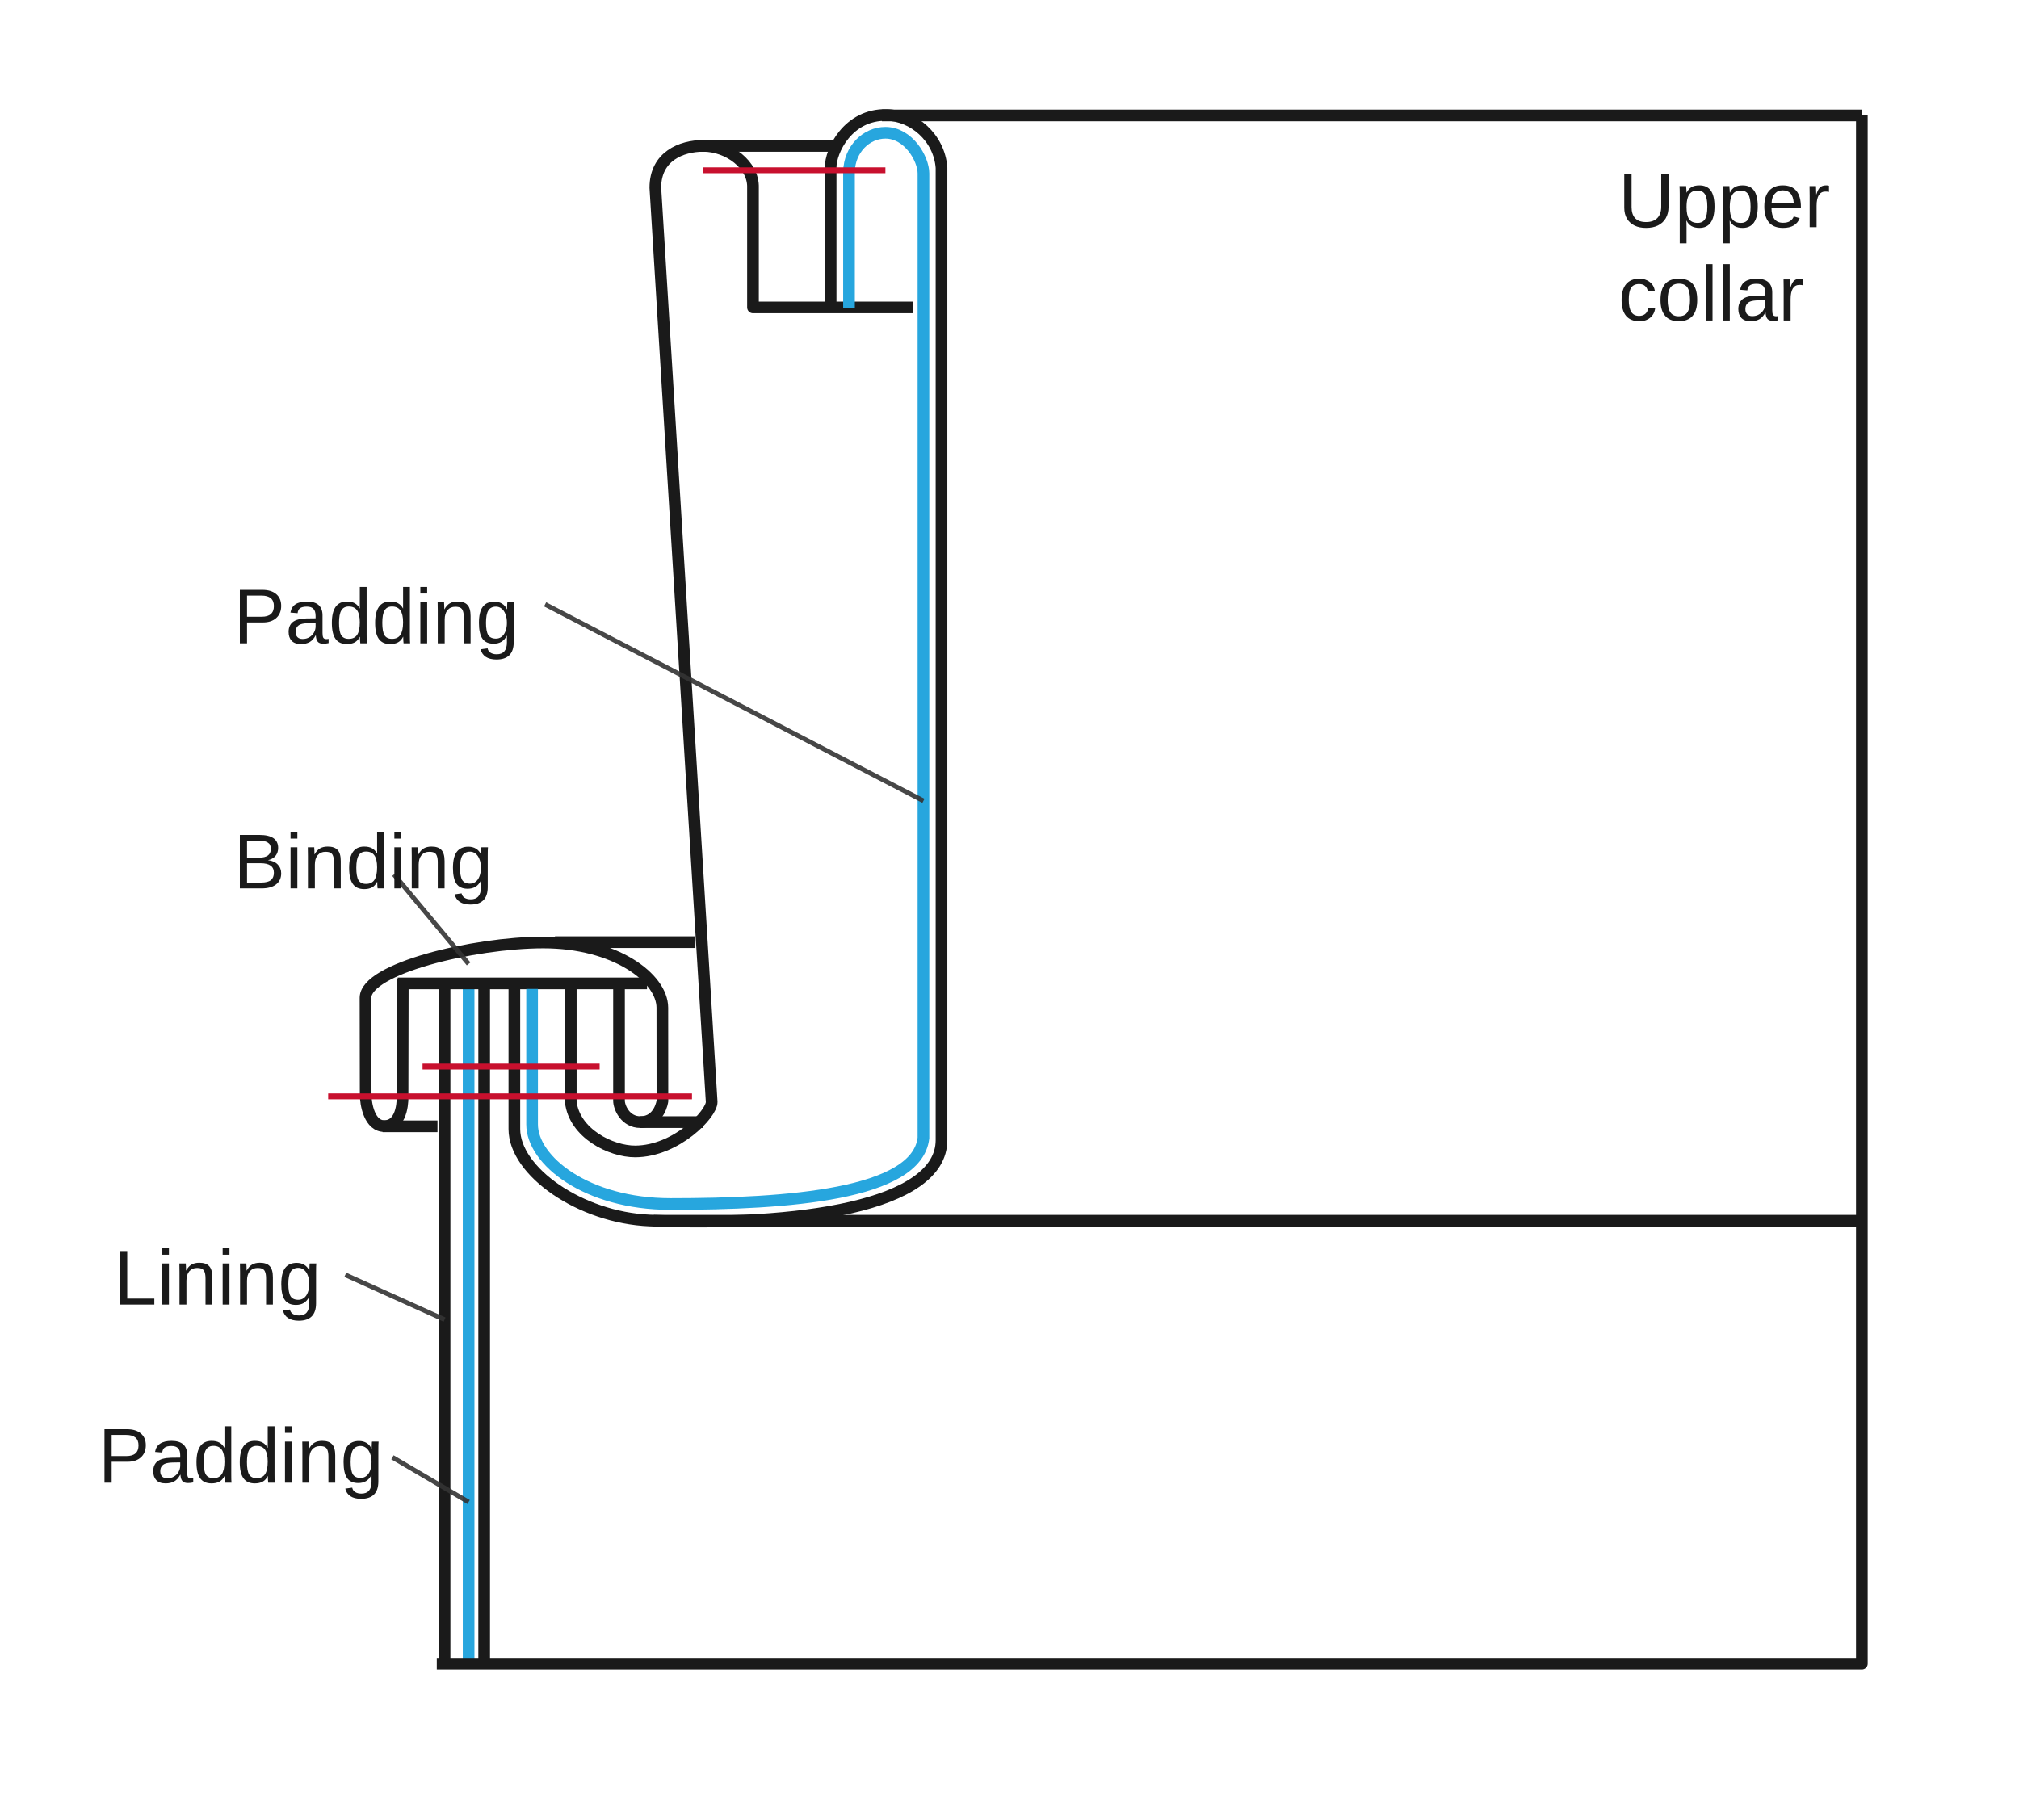
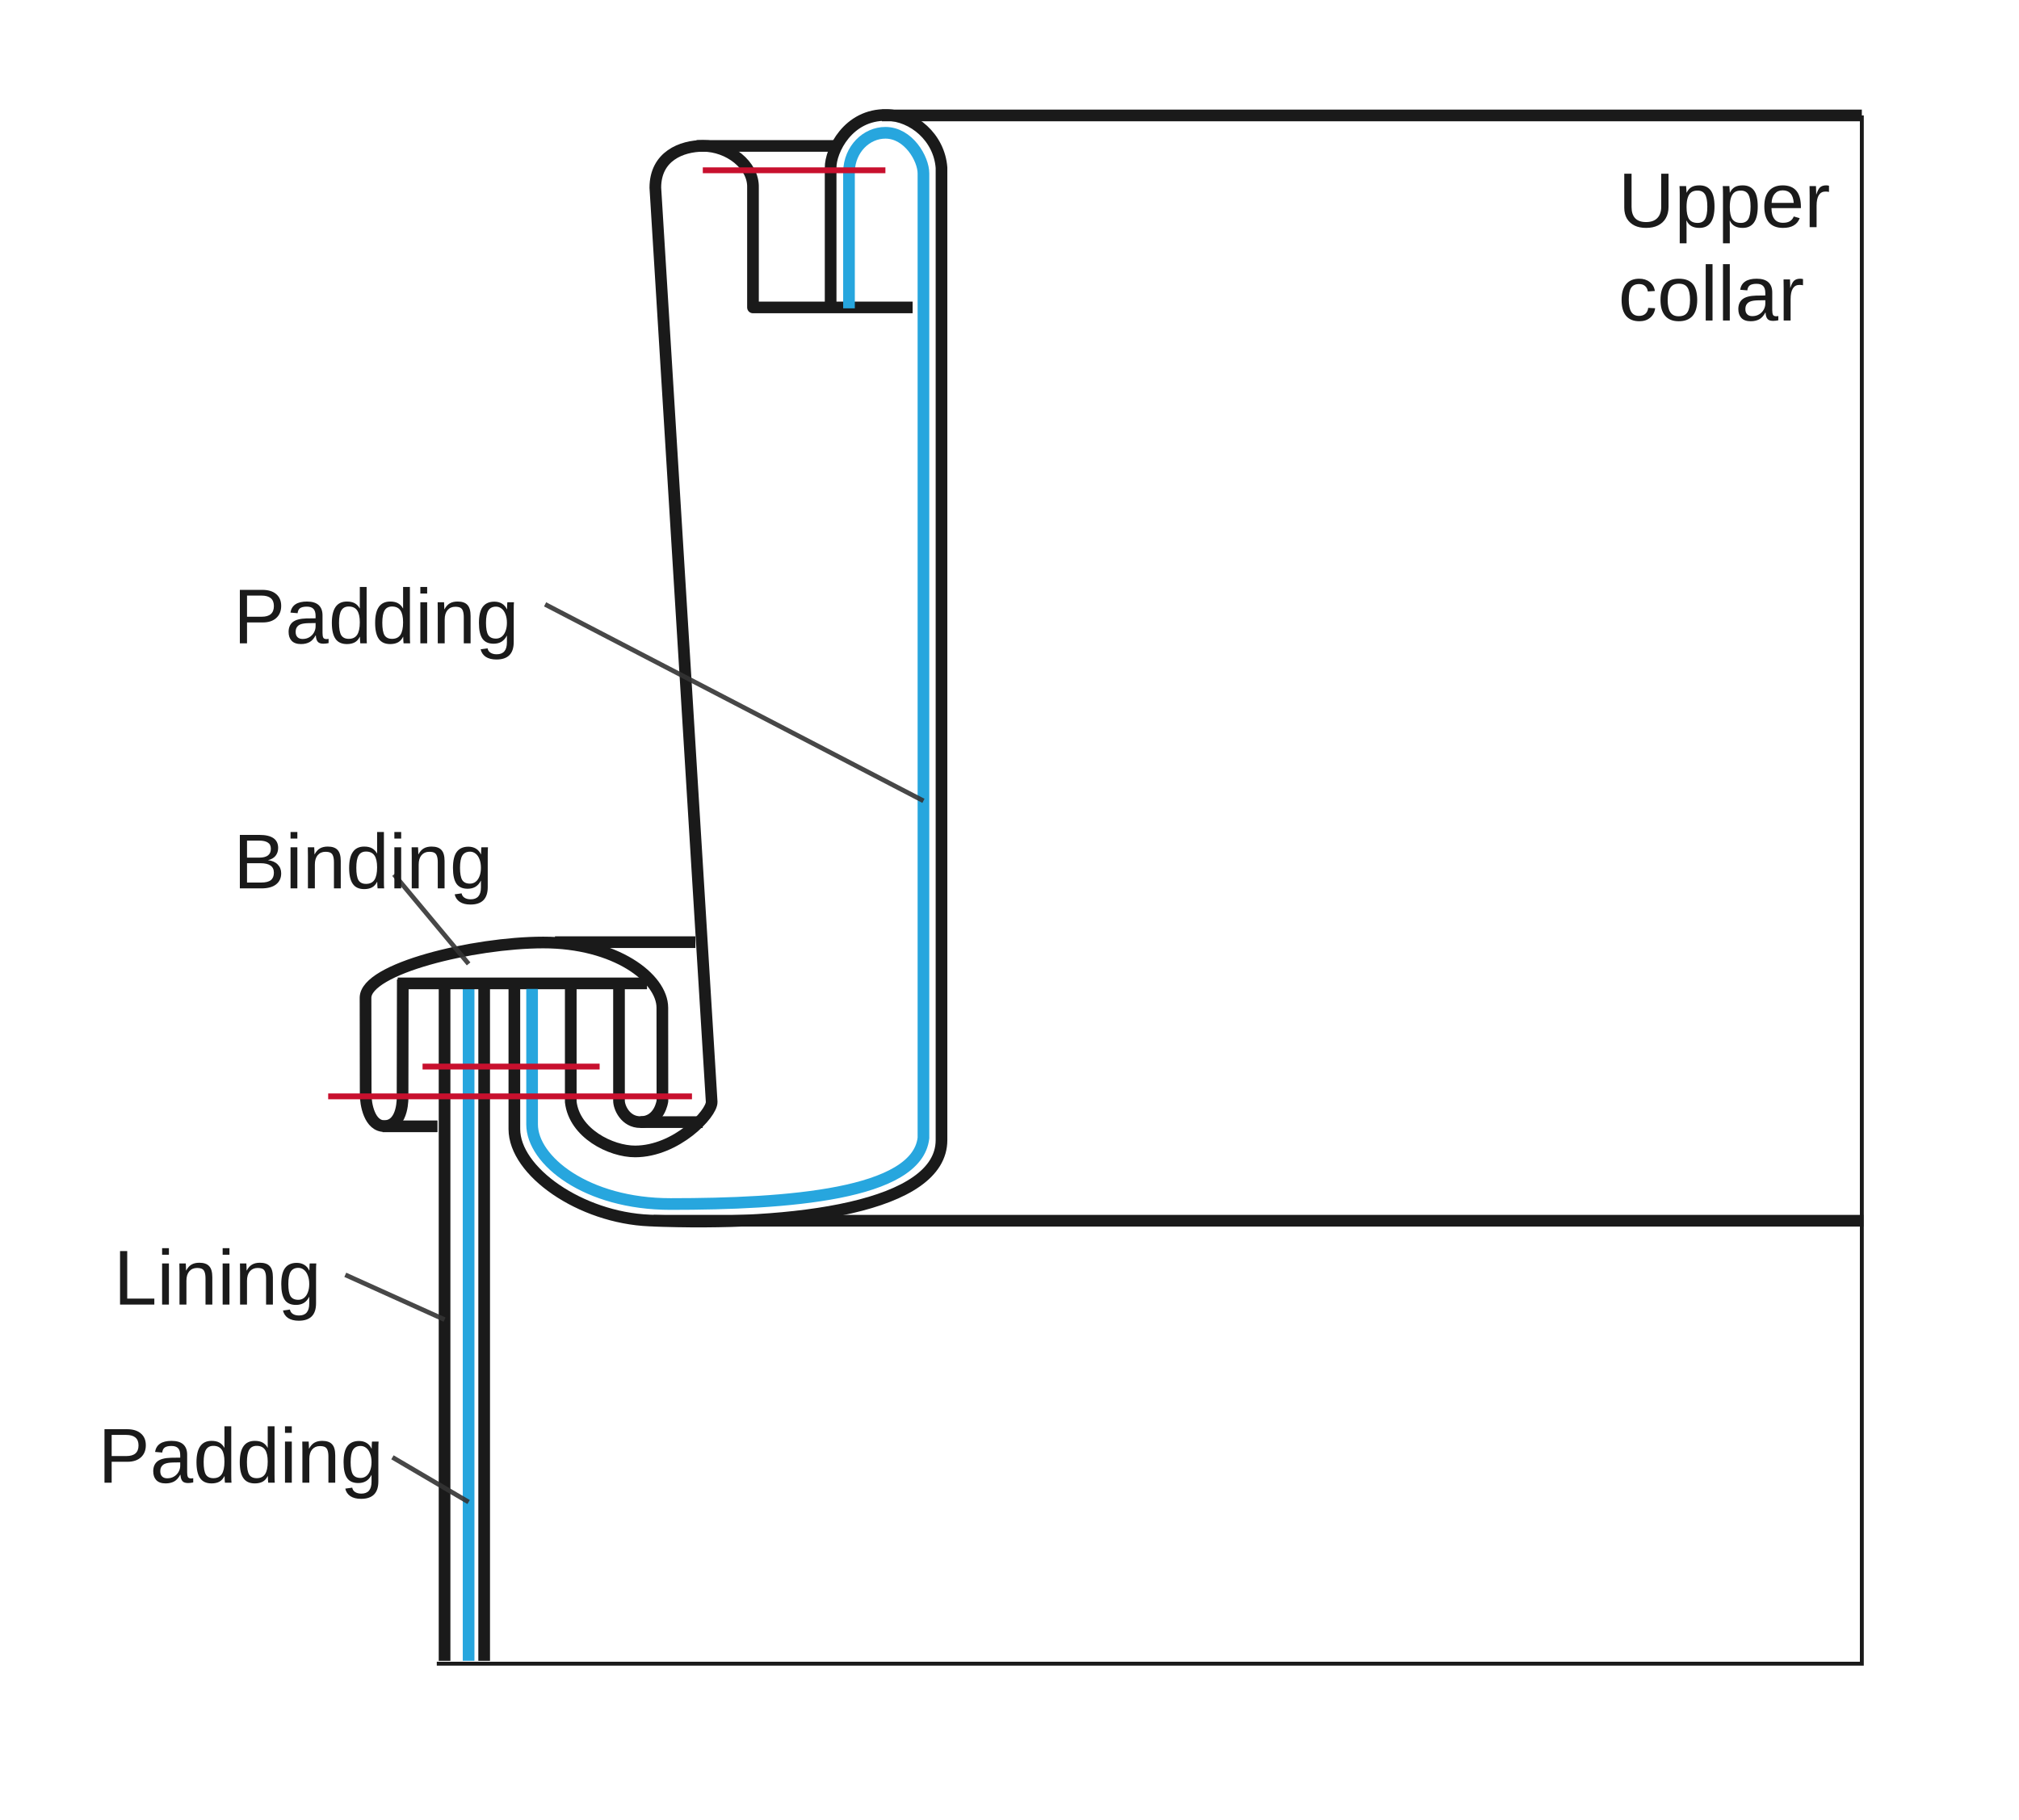
<svg xmlns="http://www.w3.org/2000/svg" viewBox="0.00 0.00 259.50 233.87">
+   <g id="role-break_line" data-role="break_line">
+     <path d="M 239.30 14.84 L 239.30 213.87 L 56.14 213.87" style="stroke:#1A1A1A;stroke-width:0.5;stroke-dasharray:none;fill:none;stroke-linecap:butt;opacity:1" data-role="break_line" data-elem-key="0f978a0fb0e86f02" data-group-key="break_line|#1a1a1a|none|1.0|false" />
+   </g>
  <g id="role-contour_outer" data-role="contour_outer">
    <path d="M 57.14 213.50 L 57.14 125.77" style="stroke:#1A1A1A;stroke-width:1.5;stroke-dasharray:none;fill:none;stroke-linecap:butt;stroke-linejoin:round;opacity:1" data-role="contour_outer" data-elem-key="845e581e532dd0a9" data-group-key="contour_outer|#1a1a1a|none|1.5|false" />
  </g>
  <g id="role-boundary_fragment" data-role="boundary_fragment">
    <path d="M 60.23 213.50 L 60.23 125.77" style="stroke:#27A6DE;stroke-width:1.5;stroke-dasharray:none;fill:none;stroke-linecap:butt;opacity:1" data-role="boundary_fragment" data-elem-key="082c1ca6e045390b" data-group-key="boundary_fragment|#27a6de|none|2.5|false" />
  </g>
  <g id="role-contour_outer" data-role="contour_outer">
    <path d="M 79.56 126.49 L 79.56 141.49 C 79.55 142.33 80.37 144.26 82.31 144.25 C 84.79 144.25 85.14 141.54 85.14 141.54 L 85.13 129.54 C 85.12 125.71 79.07 121.15 69.82 121.16 C 60.84 121.17 46.98 124.52 46.98 128.27 L 47.00 140.62 C 46.98 141.93 47.49 144.84 49.47 144.76 C 51.91 144.67 51.74 140.94 51.74 140.94 L 51.77 125.91" style="stroke:#1A1A1A;stroke-width:1.5;stroke-dasharray:none;fill:none;stroke-linecap:butt;stroke-linejoin:round;opacity:1" data-role="contour_outer" data-elem-key="173de4b68fb0513b" data-group-key="contour_outer|#1a1a1a|none|1.5|false" />
    <path d="M 51.11 126.42 L 83.16 126.42" style="stroke:#1A1A1A;stroke-width:1.5;stroke-dasharray:none;fill:none;stroke-linecap:butt;stroke-linejoin:round;opacity:1" data-role="contour_outer" data-elem-key="2a553a3df558c4c8" data-group-key="contour_outer|#1a1a1a|none|1.5|false" />
    <path d="M 49.17 144.79 L 56.23 144.79" style="stroke:#1A1A1A;stroke-width:1.5;stroke-dasharray:none;fill:none;stroke-linecap:butt;stroke-linejoin:round;opacity:1" data-role="contour_outer" data-elem-key="0d0f898eb4ee63fb" data-group-key="contour_outer|#1a1a1a|none|1.5|false" />
    <path d="M 82.31 144.25 L 90.31 144.25" style="stroke:#1A1A1A;stroke-width:1.5;stroke-dasharray:none;fill:none;stroke-linecap:butt;stroke-linejoin:round;opacity:1" data-role="contour_outer" data-elem-key="90c9f910189effd9" data-group-key="contour_outer|#1a1a1a|none|1.5|false" />
    <path d="M 71.33 121.12 L 89.38 121.12" style="stroke:#1A1A1A;stroke-width:1.5;stroke-dasharray:none;fill:none;stroke-linecap:butt;stroke-linejoin:round;opacity:1" data-role="contour_outer" data-elem-key="550178f4325e4f0a" data-group-key="contour_outer|#1a1a1a|none|1.5|false" />
    <path d="M 106.76 39.58 L 106.76 21.56 C 106.74 19.38 108.99 14.68 113.96 14.78 C 117.38 14.84 120.72 17.67 121.01 21.56 L 121.01 146.56 C 121.01 155.12 102.41 157.69 83.50 156.90 C 74.59 156.53 66.11 150.59 66.11 145.14 L 66.11 126.42" style="stroke:#1A1A1A;stroke-width:1.5;stroke-dasharray:none;fill:none;stroke-linecap:butt;stroke-linejoin:round;opacity:1" data-role="contour_outer" data-elem-key="c5a11a0152f44ac1" data-group-key="contour_outer|#1a1a1a|none|1.5|false" />
    <path d="M 117.30 39.52 L 96.78 39.52 L 96.78 24.13 C 96.88 21.22 93.67 18.75 90.36 18.75 C 87.61 18.76 84.23 20.07 84.23 24.13 L 91.47 141.65 C 91.51 143.19 86.91 148.00 81.65 148.02 C 78.50 148.03 73.82 145.68 73.36 141.65 L 73.36 126.01" style="stroke:#1A1A1A;stroke-width:1.5;stroke-dasharray:none;fill:none;stroke-linecap:butt;stroke-linejoin:round;opacity:1" data-role="contour_outer" data-elem-key="d496848c618ef6d9" data-group-key="contour_outer|#1a1a1a|none|1.5|false" />
    <path d="M 62.23 213.50 L 62.23 125.77" style="stroke:#1A1A1A;stroke-width:1.5;stroke-dasharray:none;fill:none;stroke-linecap:butt;stroke-linejoin:round;opacity:1" data-role="contour_outer" data-elem-key="e1e837fc0ab9833c" data-group-key="contour_outer|#1a1a1a|none|1.5|false" />
    <path d="M 84.02 156.93 L 239.50 156.93" style="stroke:#1A1A1A;stroke-width:1.5;stroke-dasharray:none;fill:none;stroke-linecap:butt;stroke-linejoin:round;opacity:1" data-role="contour_outer" data-elem-key="8ab8e2f4470785be" data-group-key="contour_outer|#1a1a1a|none|1.5|false" />
-     <path d="M 239.30 14.84 L 239.30 213.87 L 56.14 213.87" style="stroke:#1A1A1A;stroke-width:1.5;stroke-dasharray:none;fill:none;stroke-linecap:butt;stroke-linejoin:round;opacity:1" data-role="contour_outer" data-elem-key="0f978a0fb0e86f02" data-group-key="contour_outer|#1a1a1a|none|1.0|false" />
    <path d="M 113.35 14.84 L 239.30 14.84" style="stroke:#1A1A1A;stroke-width:1.5;stroke-dasharray:none;fill:none;stroke-linecap:butt;stroke-linejoin:round;opacity:1" data-role="contour_outer" data-elem-key="182bf94d875bb6e9" data-group-key="contour_outer|#1a1a1a|none|1.5|false" />
    <path d="M 89.52 18.76 L 107.20 18.76" style="stroke:#1A1A1A;stroke-width:1.5;stroke-dasharray:none;fill:none;stroke-linecap:butt;stroke-linejoin:round;opacity:1" data-role="contour_outer" data-elem-key="86dda6dad6bcbbdb" data-group-key="contour_outer|#1a1a1a|none|1.5|false" />
  </g>
  <g id="role-boundary_fragment" data-role="boundary_fragment">
    <path d="M 68.39 127.13 L 68.39 144.54 C 68.39 149.17 75.36 154.78 86.18 154.78 C 101.29 154.78 117.85 153.57 118.69 146.29 L 118.69 22.29 C 118.69 20.41 116.76 17.07 113.80 17.07 C 111.35 17.07 109.19 19.18 109.12 22.05 L 109.12 39.64" style="stroke:#27A6DE;stroke-width:1.5;stroke-dasharray:none;fill:none;stroke-linecap:butt;opacity:1" data-role="boundary_fragment" data-elem-key="9d957e46ed0bb514" data-group-key="boundary_fragment|#27a6de|none|2.5|false" />
  </g>
  <g id="role-stitch_edge" data-role="stitch_edge">
    <path d="M 88.94 140.94 L 42.18 140.94" style="stroke:#C8102E;stroke-width:0.75;stroke-dasharray:none;fill:none;stroke-linecap:butt;opacity:1" data-role="stitch_edge" data-elem-key="32ea9c99d9a34d2c" data-group-key="stitch_edge|#e02020|none|1.0|false" />
    <path d="M 113.80 21.89 L 90.33 21.89" style="stroke:#C8102E;stroke-width:0.75;stroke-dasharray:none;fill:none;stroke-linecap:butt;opacity:1" data-role="stitch_edge" data-elem-key="553c833e1b97bc89" data-group-key="stitch_edge|#e02020|none|1.0|false" />
    <path d="M 77.07 137.11 L 54.31 137.11" style="stroke:#C8102E;stroke-width:0.75;stroke-dasharray:none;fill:none;stroke-linecap:butt;opacity:1" data-role="stitch_edge" data-elem-key="119eb2abaa6a4057" data-group-key="stitch_edge|#e02020|none|1.0|false" />
  </g>
  <g id="role-callout_line" data-role="callout_line">
-     <path d="M 118.69 102.95 L 70.06 77.69" style="stroke:#333333;stroke-width:0.6;stroke-dasharray:none;fill:none;stroke-linecap:butt;opacity:0.9" data-role="callout_line" data-elem-key="235a8942463e3f4e" data-group-key="callout_line|#1a1a1a|none|0.75|false" />
-     <path d="M 50.64 112.41 L 60.23 123.91" style="stroke:#333333;stroke-width:0.6;stroke-dasharray:none;fill:none;stroke-linecap:butt;opacity:0.9" data-role="callout_line" data-elem-key="4d25faecdc71a07a" data-group-key="callout_line|#1a1a1a|none|0.75|false" />
-     <path d="M 44.38 163.88 L 57.14 169.64" style="stroke:#333333;stroke-width:0.6;stroke-dasharray:none;fill:none;stroke-linecap:butt;opacity:0.9" data-role="callout_line" data-elem-key="4e3f26a33231ad36" data-group-key="callout_line|#1a1a1a|none|0.75|false" />
-     <path d="M 50.44 187.34 L 60.23 193.09" style="stroke:#333333;stroke-width:0.6;stroke-dasharray:none;fill:none;stroke-linecap:butt;opacity:0.9" data-role="callout_line" data-elem-key="a4169ba72967d085" data-group-key="callout_line|#1a1a1a|none|0.75|false" />
+     <path d="M 118.69 102.95 L 70.06 77.69" style="stroke:#333333;stroke-width:0.6;stroke-dasharray:none;fill:none;stroke-linecap:butt;opacity:0.9" data-role="callout_line" data-elem-key="235a8942463e3f4e" data-group-key="callout_line|#1a1a1a|none|0.8|false" />
+     <path d="M 50.64 112.41 L 60.23 123.91" style="stroke:#333333;stroke-width:0.6;stroke-dasharray:none;fill:none;stroke-linecap:butt;opacity:0.9" data-role="callout_line" data-elem-key="4d25faecdc71a07a" data-group-key="callout_line|#1a1a1a|none|0.8|false" />
+     <path d="M 44.38 163.88 L 57.14 169.64" style="stroke:#333333;stroke-width:0.6;stroke-dasharray:none;fill:none;stroke-linecap:butt;opacity:0.9" data-role="callout_line" data-elem-key="4e3f26a33231ad36" data-group-key="callout_line|#1a1a1a|none|0.8|false" />
+     <path d="M 50.44 187.34 L 60.23 193.09" style="stroke:#333333;stroke-width:0.6;stroke-dasharray:none;fill:none;stroke-linecap:butt;opacity:0.9" data-role="callout_line" data-elem-key="a4169ba72967d085" data-group-key="callout_line|#1a1a1a|none|0.8|false" />
  </g>
  <g id="role-label" data-role="label" data-trace-ignore="1">
    <text x="30.0" y="82.7" font-family="Arial, sans-serif" font-size="10.0" fill="#1A1A1A">Padding</text>
    <text x="30.0" y="114.2" font-family="Arial, sans-serif" font-size="10.0" fill="#1A1A1A">Binding</text>
    <text x="14.6" y="167.7" font-family="Arial, sans-serif" font-size="10.0" fill="#1A1A1A">Lining</text>
    <text x="12.6" y="190.6" font-family="Arial, sans-serif" font-size="10.0" fill="#1A1A1A">Padding</text>
    <text x="208.0" y="29.2" font-family="Arial, sans-serif" font-size="10.0" fill="#1A1A1A">Upper</text>
    <text x="208.0" y="41.2" font-family="Arial, sans-serif" font-size="10.0" fill="#1A1A1A">collar</text>
  </g>
</svg>
